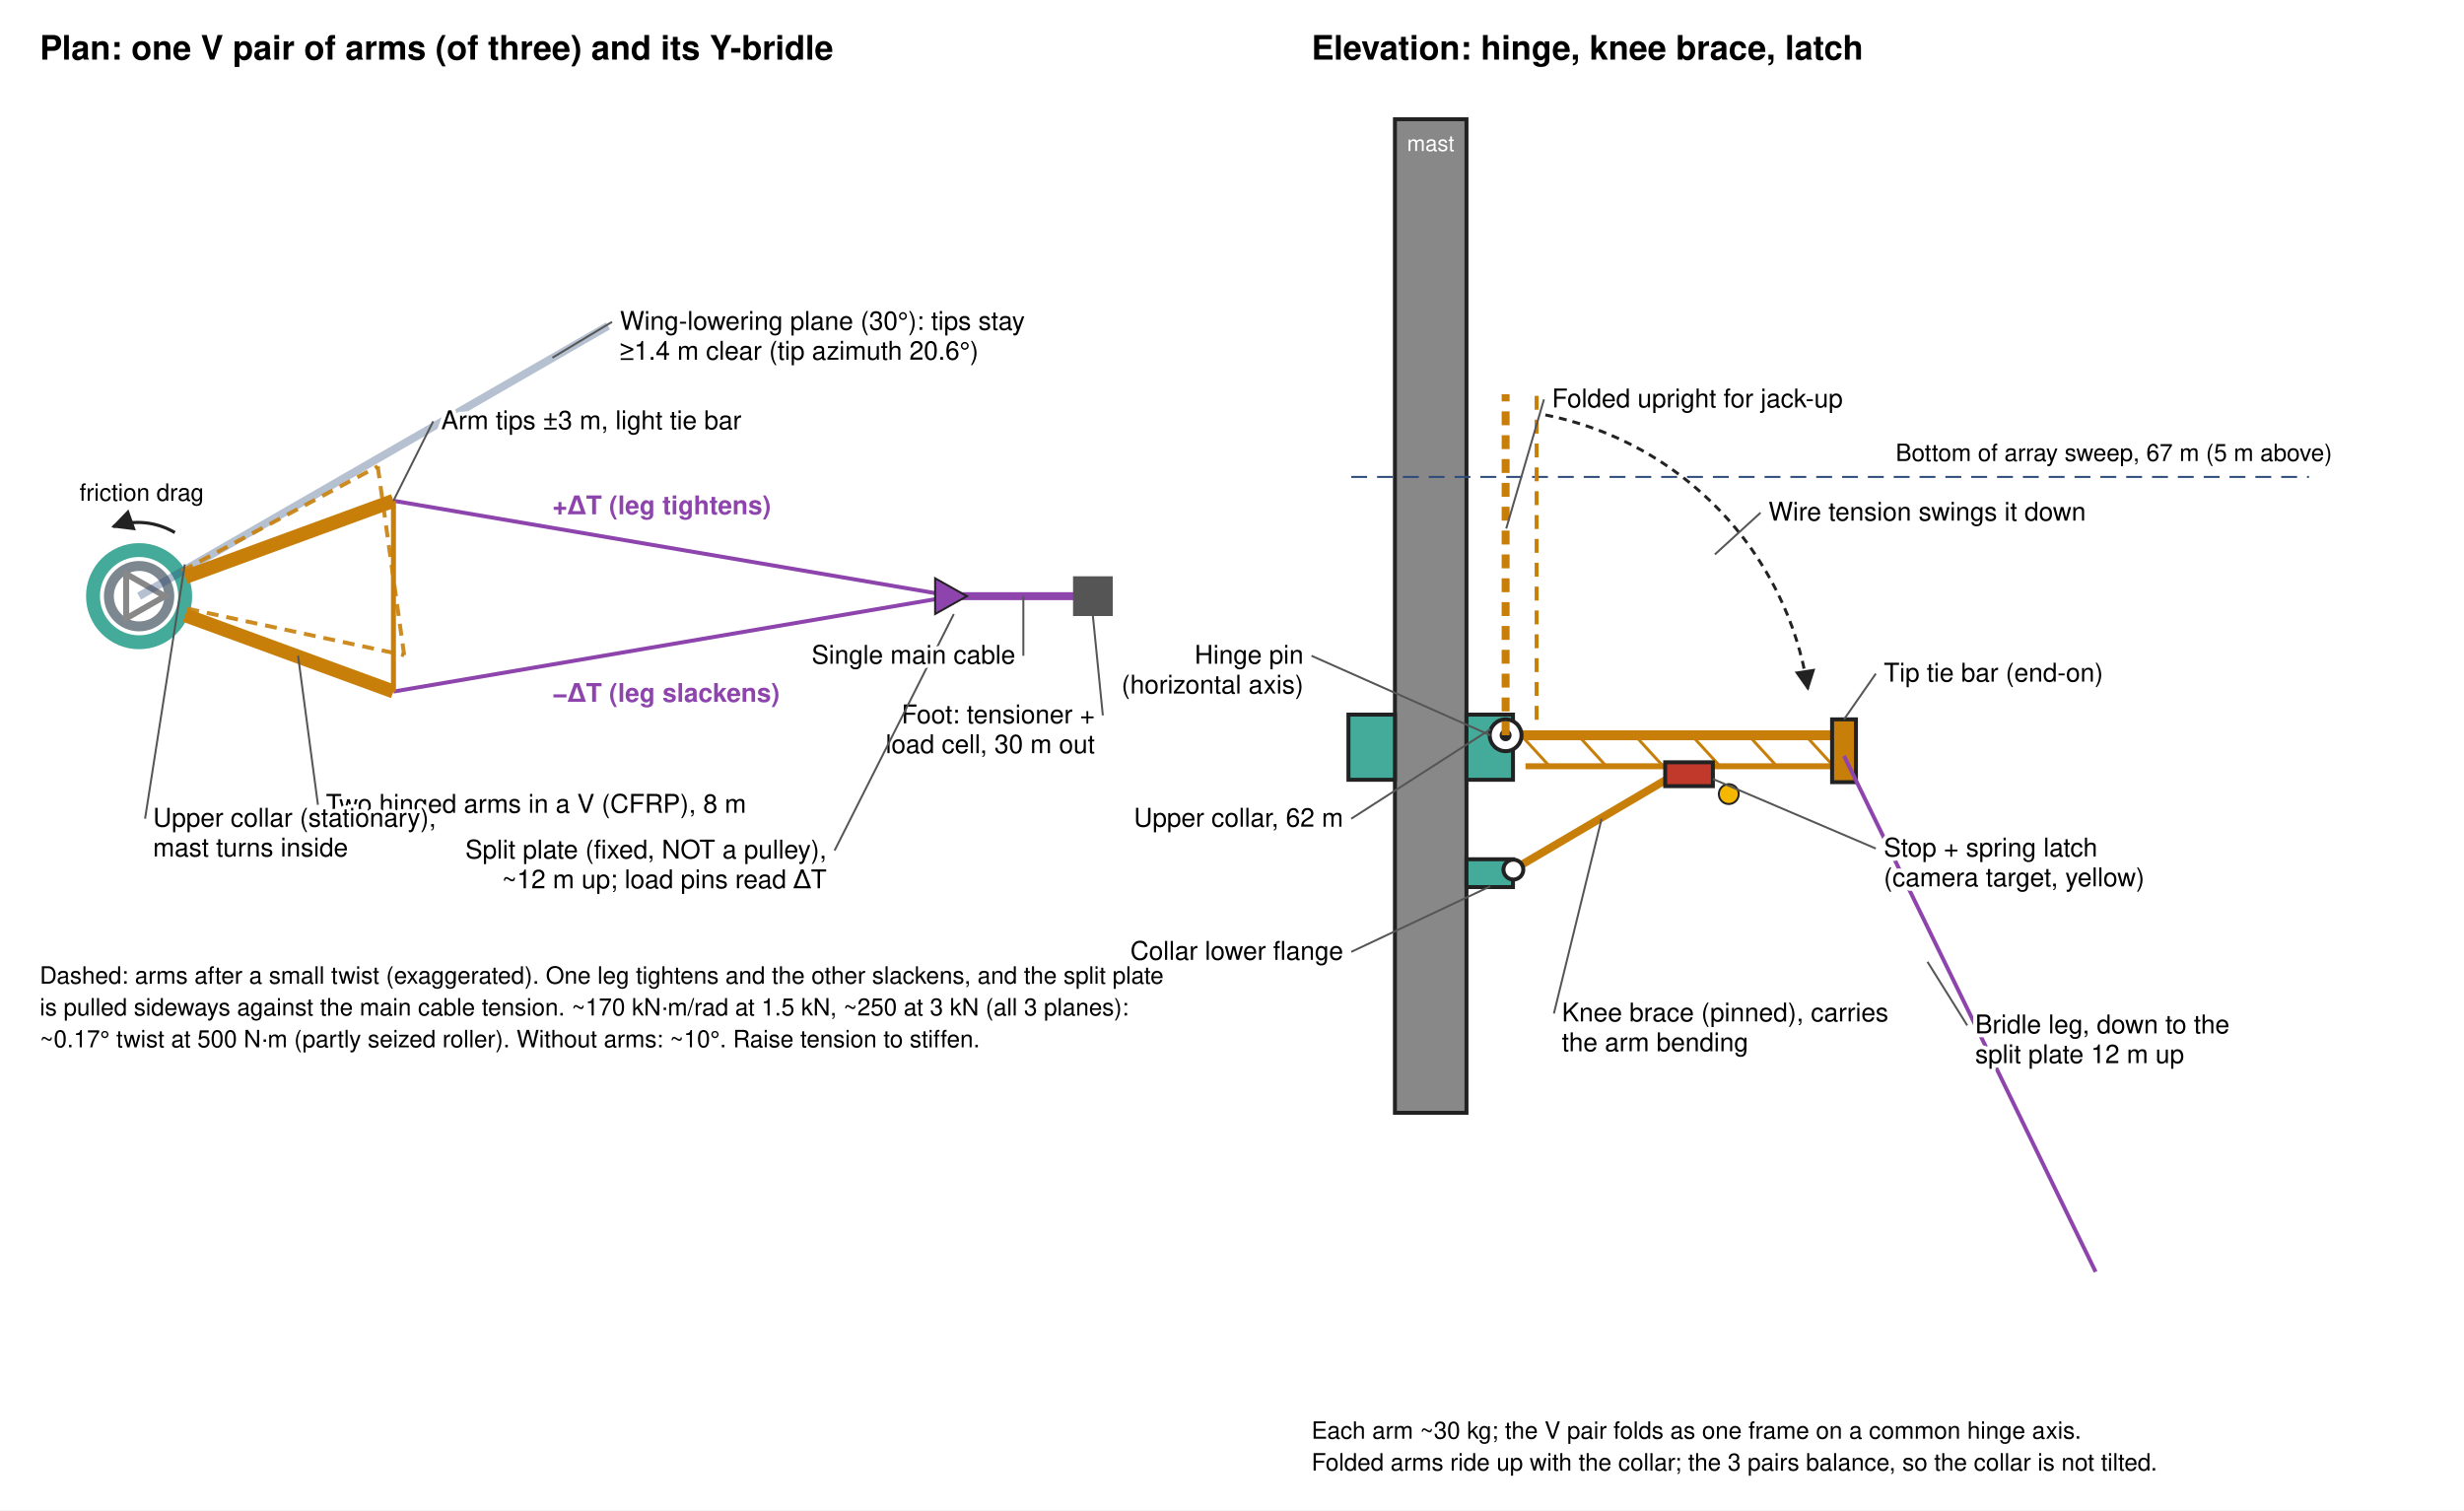
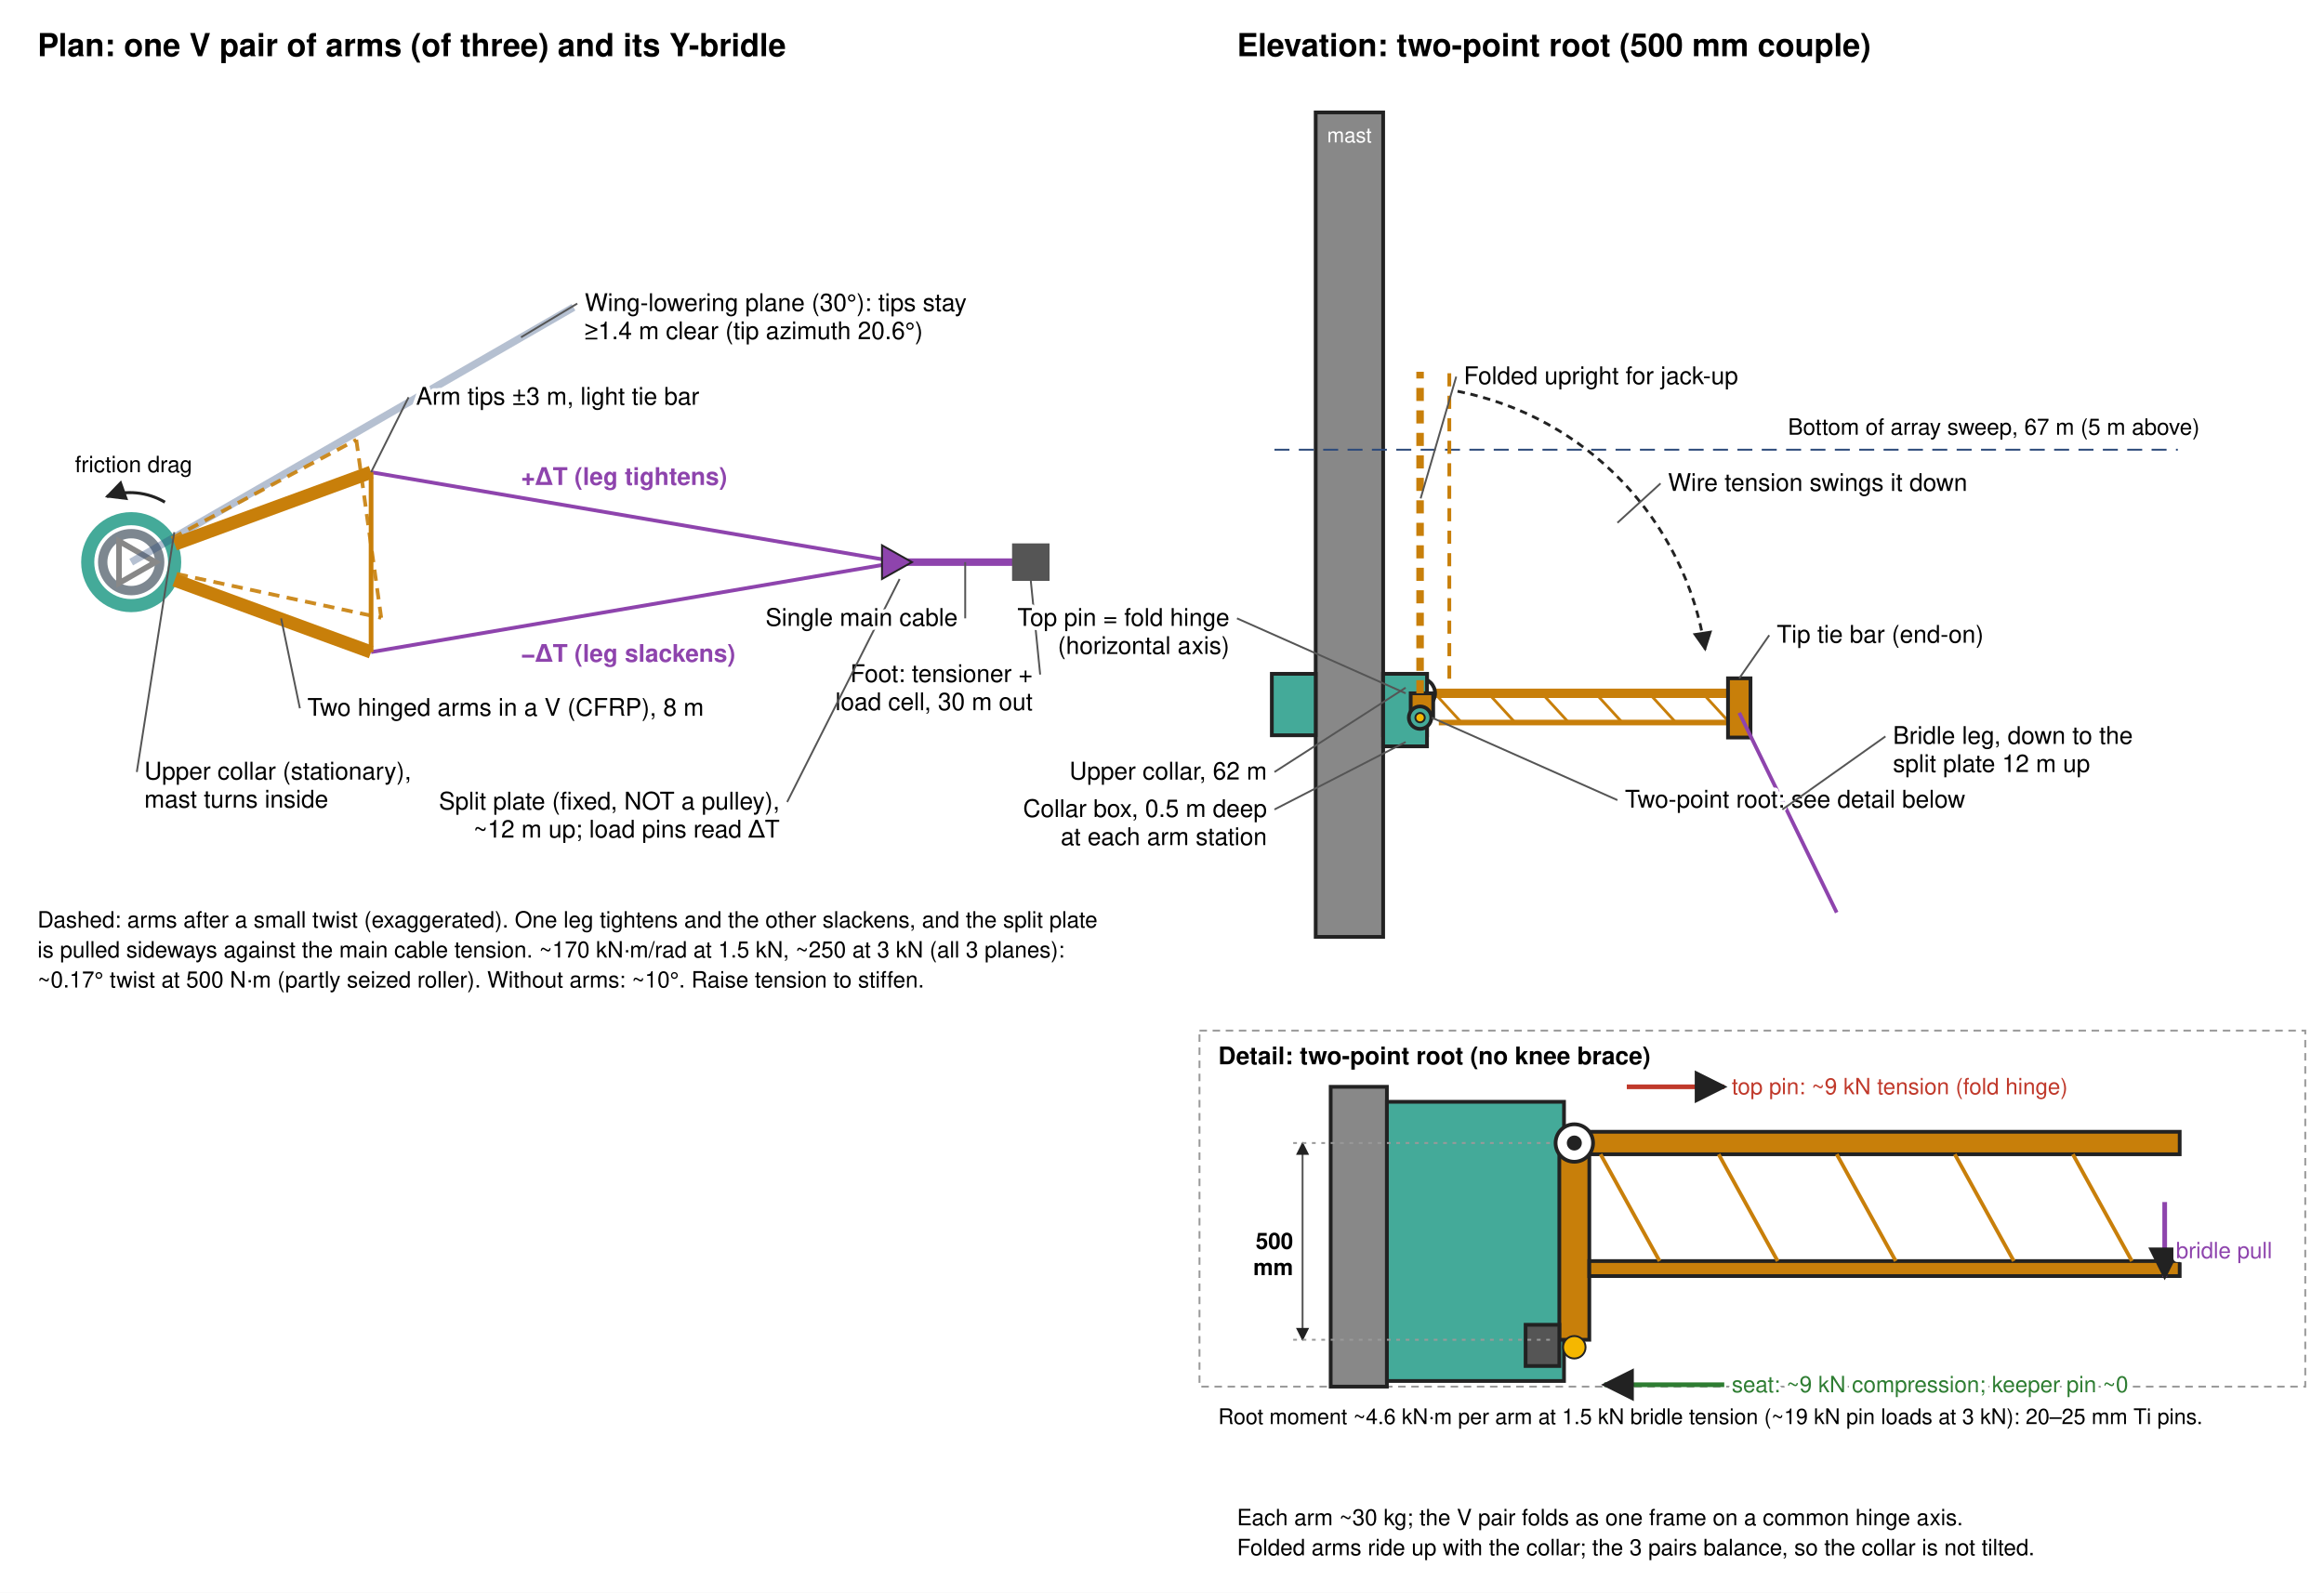
- <svg xmlns="http://www.w3.org/2000/svg" viewBox="0 0 1240 760" font-family="Helvetica, Arial, sans-serif" font-size="13">
-   <rect width="1240" height="760" fill="#fff" />
+ <svg xmlns="http://www.w3.org/2000/svg" viewBox="0 0 1240 850" font-family="Helvetica, Arial, sans-serif" font-size="13">
+   <rect width="1240" height="850" fill="#fff" />
  <defs>
    <marker id="ar" viewBox="0 0 10 10" refX="9" refY="5" markerWidth="7" markerHeight="7" orient="auto-start-reverse">
      <path d="M0 0L10 5L0 10z" fill="#222" />
    </marker>
  </defs>
  <style>.s{stroke:#222;stroke-width:2}.l{stroke:#555;stroke-width:1;fill:none}.guy{stroke:#8e44ad;stroke-width:2}.arm{stroke:#c87f0a}.collar{fill:#4a9}.mast{fill:#888}text{paint-order:stroke;stroke:#fff;stroke-width:4px;stroke-linejoin:round}.t{font-size:17px;font-weight:bold}</style>
  <text x="20" y="30" class="t">Plan: one V pair of arms (of three) and its Y-bridle</text>
  <circle cx="70" cy="300" r="23.2" fill="none" stroke="#4a9" stroke-width="7" />
  <circle cx="70" cy="300" r="15.2" fill="none" stroke="#7d8790" stroke-width="5" />
  <polygon points="83.0,300.0 63.5,311.2 63.5,288.8" fill="none" stroke="#888" stroke-width="3" />
  <line x1="70" y1="300" x2="306" y2="164" stroke="#2c4a7a" stroke-width="4" opacity="0.35" />
  <line x1="198" y1="252" x2="479.6" y2="300" class="guy" />
  <line x1="198" y1="348" x2="479.6" y2="300" class="guy" />
  <line x1="479.6" y1="300" x2="550" y2="300" stroke="#8e44ad" stroke-width="4" />
  <polygon points="470.6,291 486.6,300 470.6,309" fill="#8e44ad" stroke="#222" />
  <rect x="540" y="290" width="20" height="20" fill="#555" />
  <line x1="91.6" y1="287.3" x2="190.1" y2="234.7" stroke="#c87f0a" stroke-width="2" stroke-dasharray="6 4" opacity="0.9" />
  <line x1="94.3" y1="306.3" x2="203.4" y2="329.7" stroke="#c87f0a" stroke-width="2" stroke-dasharray="6 4" opacity="0.9" />
  <line x1="190.1" y1="234.7" x2="203.4" y2="329.7" stroke="#c87f0a" stroke-width="2" stroke-dasharray="6 4" opacity="0.9" />
  <line x1="93.2" y1="290.4" x2="198.0" y2="252.0" stroke="#c87f0a" stroke-width="7" />
  <line x1="93.2" y1="309.6" x2="198.0" y2="348.0" stroke="#c87f0a" stroke-width="7" />
  <line x1="198.0" y1="252.0" x2="198.0" y2="348.0" stroke="#c87f0a" stroke-width="2.5" />
  <path d="M88 268 A36.8 36.8 0 0 0 57 265" fill="none" stroke="#222" stroke-width="1.6" marker-end="url(#ar)" />
  <text x="40" y="252" font-size="12">friction drag</text>
  <text x="278" y="258.8" font-size="13" fill="#8e44ad" font-weight="bold">+ΔT (leg tightens)</text>
  <text x="278" y="353.2" font-size="13" fill="#8e44ad" font-weight="bold">−ΔT (leg slackens)</text>
  <path d="M550 310L555 360" class="l" />
  <text x="551" y="364" text-anchor="end">Foot: tensioner +</text>
  <text x="551" y="379" text-anchor="end">load cell, 30 m out</text>
  <path d="M480 309L420 428" class="l" />
  <text x="416" y="432" text-anchor="end">Split plate (fixed, NOT a pulley),</text>
  <text x="416" y="447" text-anchor="end">~12 m up; load pins read ΔT</text>
  <path d="M515 300L515 330" class="l" />
  <text x="511" y="334" text-anchor="end">Single main cable</text>
  <path d="M198 252L218 212" class="l" />
  <text x="222" y="216" text-anchor="start">Arm tips ±3 m, light tie bar</text>
-   <path d="M150 330L160 405" class="l" />
-   <text x="164" y="409" text-anchor="start">Two hinged arms in a V (CFRP), 8 m</text>
+   <path d="M150 330L160 378" class="l" />
+   <text x="164" y="382" text-anchor="start">Two hinged arms in a V (CFRP), 8 m</text>
  <path d="M93 284L73 412" class="l" />
  <text x="77" y="416" text-anchor="start">Upper collar (stationary),</text>
  <text x="77" y="431" text-anchor="start">mast turns inside</text>
  <path d="M278 180L308 162" class="l" />
  <text x="312" y="166" text-anchor="start">Wing-lowering plane (30°): tips stay</text>
  <text x="312" y="181" text-anchor="start">≥1.4 m clear (tip azimuth 20.6°)</text>
  <text x="20" y="495" font-size="12">Dashed: arms after a small twist (exaggerated). One leg tightens and the other slackens, and the split plate</text>
  <text x="20" y="511" font-size="12">is pulled sideways against the main cable tension. ~170 kN·m/rad at 1.5 kN, ~250 at 3 kN (all 3 planes):</text>
  <text x="20" y="527" font-size="12">~0.17° twist at 500 N·m (partly seized roller). Without arms: ~10°. Raise tension to stiffen.</text>
-   <text x="660" y="30" class="t">Elevation: hinge, knee brace, latch</text>
-   <rect x="702" y="60" width="36" height="500" class="mast s" />
+   <text x="660" y="30" class="t">Elevation: two-point root (500 mm couple)</text>
+   <rect x="702" y="60" width="36" height="440" class="mast s" />
  <text x="720" y="76" text-anchor="middle" font-size="11" style="stroke:none" fill="#fff">mast</text>
  <rect x="738" y="359.6" width="23.4" height="32.8" class="collar s" />
  <rect x="678.6" y="359.6" width="23.4" height="32.8" class="collar s" />
  <line x1="680" y1="240" x2="1162" y2="240" stroke="#2c4a7a" stroke-dasharray="8 5" />
  <text x="954" y="232" font-size="12">Bottom of array sweep, 67 m (5 m above)</text>
  <line x1="757.7" y1="370" x2="928" y2="370" stroke="#c87f0a" stroke-width="5" />
  <line x1="767.7" y1="385.6" x2="928" y2="385.6" stroke="#c87f0a" stroke-width="3" />
  <line x1="765.5" y1="370" x2="779.8" y2="385.6" stroke="#c87f0a" stroke-width="1.5" />
  <line x1="794.1" y1="370" x2="808.4" y2="385.6" stroke="#c87f0a" stroke-width="1.5" />
  <line x1="822.7" y1="370" x2="837.0" y2="385.6" stroke="#c87f0a" stroke-width="1.5" />
  <line x1="851.3" y1="370" x2="865.6" y2="385.6" stroke="#c87f0a" stroke-width="1.5" />
  <line x1="879.9" y1="370" x2="894.2" y2="385.6" stroke="#c87f0a" stroke-width="1.5" />
  <line x1="908.5" y1="370" x2="922.8" y2="385.6" stroke="#c87f0a" stroke-width="1.5" />
  <rect x="922" y="362" width="12" height="31.6" fill="#c87f0a" class="s" />
  <circle cx="757.7" cy="370" r="8" fill="#fff" class="s" />
  <circle cx="757.7" cy="370" r="3" fill="#222" />
-   <rect x="738" y="432.4" width="23.4" height="14" class="collar s" />
-   <line x1="761.6" y1="437.6" x2="850" y2="385.6" stroke="#c87f0a" stroke-width="4" />
-   <circle cx="761.6" cy="437.6" r="5" fill="#fff" class="s" />
-   <rect x="838" y="383.6" width="24" height="12" fill="#c0392b" class="s" />
-   <circle cx="870" cy="399.6" r="5" fill="#f5b700" stroke="#222" />
+   <rect x="738" y="359.6" width="23.4" height="38.7" class="collar s" />
+   <rect x="752.7" y="370" width="12" height="13.0" fill="#c87f0a" class="s" />
+   <circle cx="757.7" cy="383.0" r="6" fill="#4a9" class="s" />
+   <circle cx="757.7" cy="383.0" r="2.5" fill="#f5b700" stroke="#222" />
  <line x1="757.7" y1="370" x2="757.7" y2="198.4" stroke="#c87f0a" stroke-width="4" stroke-dasharray="7 5" />
  <line x1="773.3" y1="362.2" x2="773.3" y2="198.4" stroke="#c87f0a" stroke-width="2" stroke-dasharray="7 5" />
  <path d="M777.7 208.8 A166.4 166.4 0 0 1 909.8 346.6" fill="none" stroke="#222" stroke-width="1.5" stroke-dasharray="4 3" marker-end="url(#ar)" />
-   <line x1="928" y1="380.4" x2="1054.615" y2="640" class="guy" />
+   <line x1="928" y1="380.4" x2="979.992" y2="487.0" class="guy" />
  <path d="M750 370L660 330" class="l" />
-   <text x="656" y="334" text-anchor="end">Hinge pin</text>
+   <text x="656" y="334" text-anchor="end">Top pin = fold hinge</text>
  <text x="656" y="349" text-anchor="end">(horizontal axis)</text>
  <path d="M758 266L777 201" class="l" />
  <text x="781" y="205" text-anchor="start">Folded upright for jack-up</text>
  <path d="M863 279L886 258" class="l" />
  <text x="890" y="262" text-anchor="start">Wire tension swings it down</text>
-   <path d="M862 392L944 427" class="l" />
-   <text x="948" y="431" text-anchor="start">Stop + spring latch</text>
-   <text x="948" y="446" text-anchor="start">(camera target, yellow)</text>
-   <path d="M806 412L782 510" class="l" />
-   <text x="786" y="514" text-anchor="start">Knee brace (pinned), carries</text>
-   <text x="786" y="529" text-anchor="start">the arm bending</text>
-   <path d="M750 446L680 479" class="l" />
-   <text x="676" y="483" text-anchor="end">Collar lower flange</text>
+   <path d="M764 383L863 427" class="l" />
+   <text x="867" y="431" text-anchor="start">Two-point root: see detail below</text>
+   <path d="M750 396L680 432" class="l" />
+   <text x="676" y="436" text-anchor="end">Collar box, 0.5 m deep</text>
+   <text x="676" y="451" text-anchor="end">at each arm station</text>
  <path d="M750 367L680 412" class="l" />
  <text x="676" y="416" text-anchor="end">Upper collar, 62 m</text>
  <path d="M928 362L944 339" class="l" />
  <text x="948" y="343" text-anchor="start">Tip tie bar (end-on)</text>
-   <path d="M970 484L990 516" class="l" />
-   <text x="994" y="520" text-anchor="start">Bridle leg, down to the</text>
-   <text x="994" y="535" text-anchor="start">split plate 12 m up</text>
-   <text x="660" y="724" font-size="12">Each arm ~30 kg; the V pair folds as one frame on a common hinge axis.</text>
-   <text x="660" y="740" font-size="12">Folded arms ride up with the collar; the 3 pairs balance, so the collar is not tilted.</text>
+   <path d="M951 432L1006 393" class="l" />
+   <text x="1010" y="397" text-anchor="start">Bridle leg, down to the</text>
+   <text x="1010" y="412" text-anchor="start">split plate 12 m up</text>
+   <rect x="640" y="550" width="590" height="190" fill="none" stroke="#999" stroke-dasharray="4 3" />
+   <text x="650" y="568" font-weight="bold">Detail: two-point root (no knee brace)</text>
+   <rect x="710" y="580" width="30" height="160" class="mast s" />
+   <rect x="740" y="588" width="94.5" height="149.0" class="collar s" />
+   <rect x="832" y="610" width="16" height="105.0" fill="#c87f0a" class="s" />
+   <rect x="848" y="604" width="315.0" height="12" fill="#c87f0a" class="s" />
+   <rect x="848" y="673.0" width="315.0" height="8" fill="#c87f0a" class="s" />
+   <line x1="854.0" y1="616" x2="885.5" y2="673.0" stroke="#c87f0a" stroke-width="2" />
+   <line x1="917.0" y1="616" x2="948.5" y2="673.0" stroke="#c87f0a" stroke-width="2" />
+   <line x1="980.0" y1="616" x2="1011.5" y2="673.0" stroke="#c87f0a" stroke-width="2" />
+   <line x1="1043.0" y1="616" x2="1074.5" y2="673.0" stroke="#c87f0a" stroke-width="2" />
+   <line x1="1106.0" y1="616" x2="1137.5" y2="673.0" stroke="#c87f0a" stroke-width="2" />
+   <circle cx="840" cy="610" r="10" fill="#fff" class="s" />
+   <circle cx="840" cy="610" r="4" fill="#222" />
+   <rect x="814" y="707.0" width="18" height="22" fill="#555" class="s" />
+   <circle cx="840" cy="719.0" r="6" fill="#f5b700" stroke="#222" />
+   <path d="M868 580 H920" stroke="#c0392b" stroke-width="2.5" marker-end="url(#ar)" />
+   <text x="924" y="584" font-size="12" fill="#c0392b">top pin: ~9 kN tension (fold hinge)</text>
+   <path d="M920 739.0 H856" stroke="#2e7d32" stroke-width="2.5" marker-end="url(#ar)" />
+   <text x="924" y="743.0" font-size="12" fill="#2e7d32">seat: ~9 kN compression; keeper pin ~0</text>
+   <path d="M1155.0 641.5 v40" stroke="#8e44ad" stroke-width="2.5" marker-end="url(#ar)" />
+   <text x="1161.0" y="671.5" font-size="12" fill="#8e44ad">bridle pull</text>
+   <path d="M695 610 V715.0" class="l" marker-start="url(#ar)" marker-end="url(#ar)" />
+   <line x1="690" y1="610" x2="830" y2="610" stroke="#999" stroke-dasharray="2 3" />
+   <line x1="690" y1="715.0" x2="830" y2="715.0" stroke="#999" stroke-dasharray="2 3" />
+   <text x="690" y="666.5" text-anchor="end" font-size="12" font-weight="bold">500</text>
+   <text x="690" y="680.5" text-anchor="end" font-size="12" font-weight="bold">mm</text>
+   <text x="650" y="760" font-size="11.5">Root moment ~4.6 kN·m per arm at 1.5 kN bridle tension (~19 kN pin loads at 3 kN): 20–25 mm Ti pins.</text>
+   <text x="660" y="814" font-size="12">Each arm ~30 kg; the V pair folds as one frame on a common hinge axis.</text>
+   <text x="660" y="830" font-size="12">Folded arms ride up with the collar; the 3 pairs balance, so the collar is not tilted.</text>
</svg>
